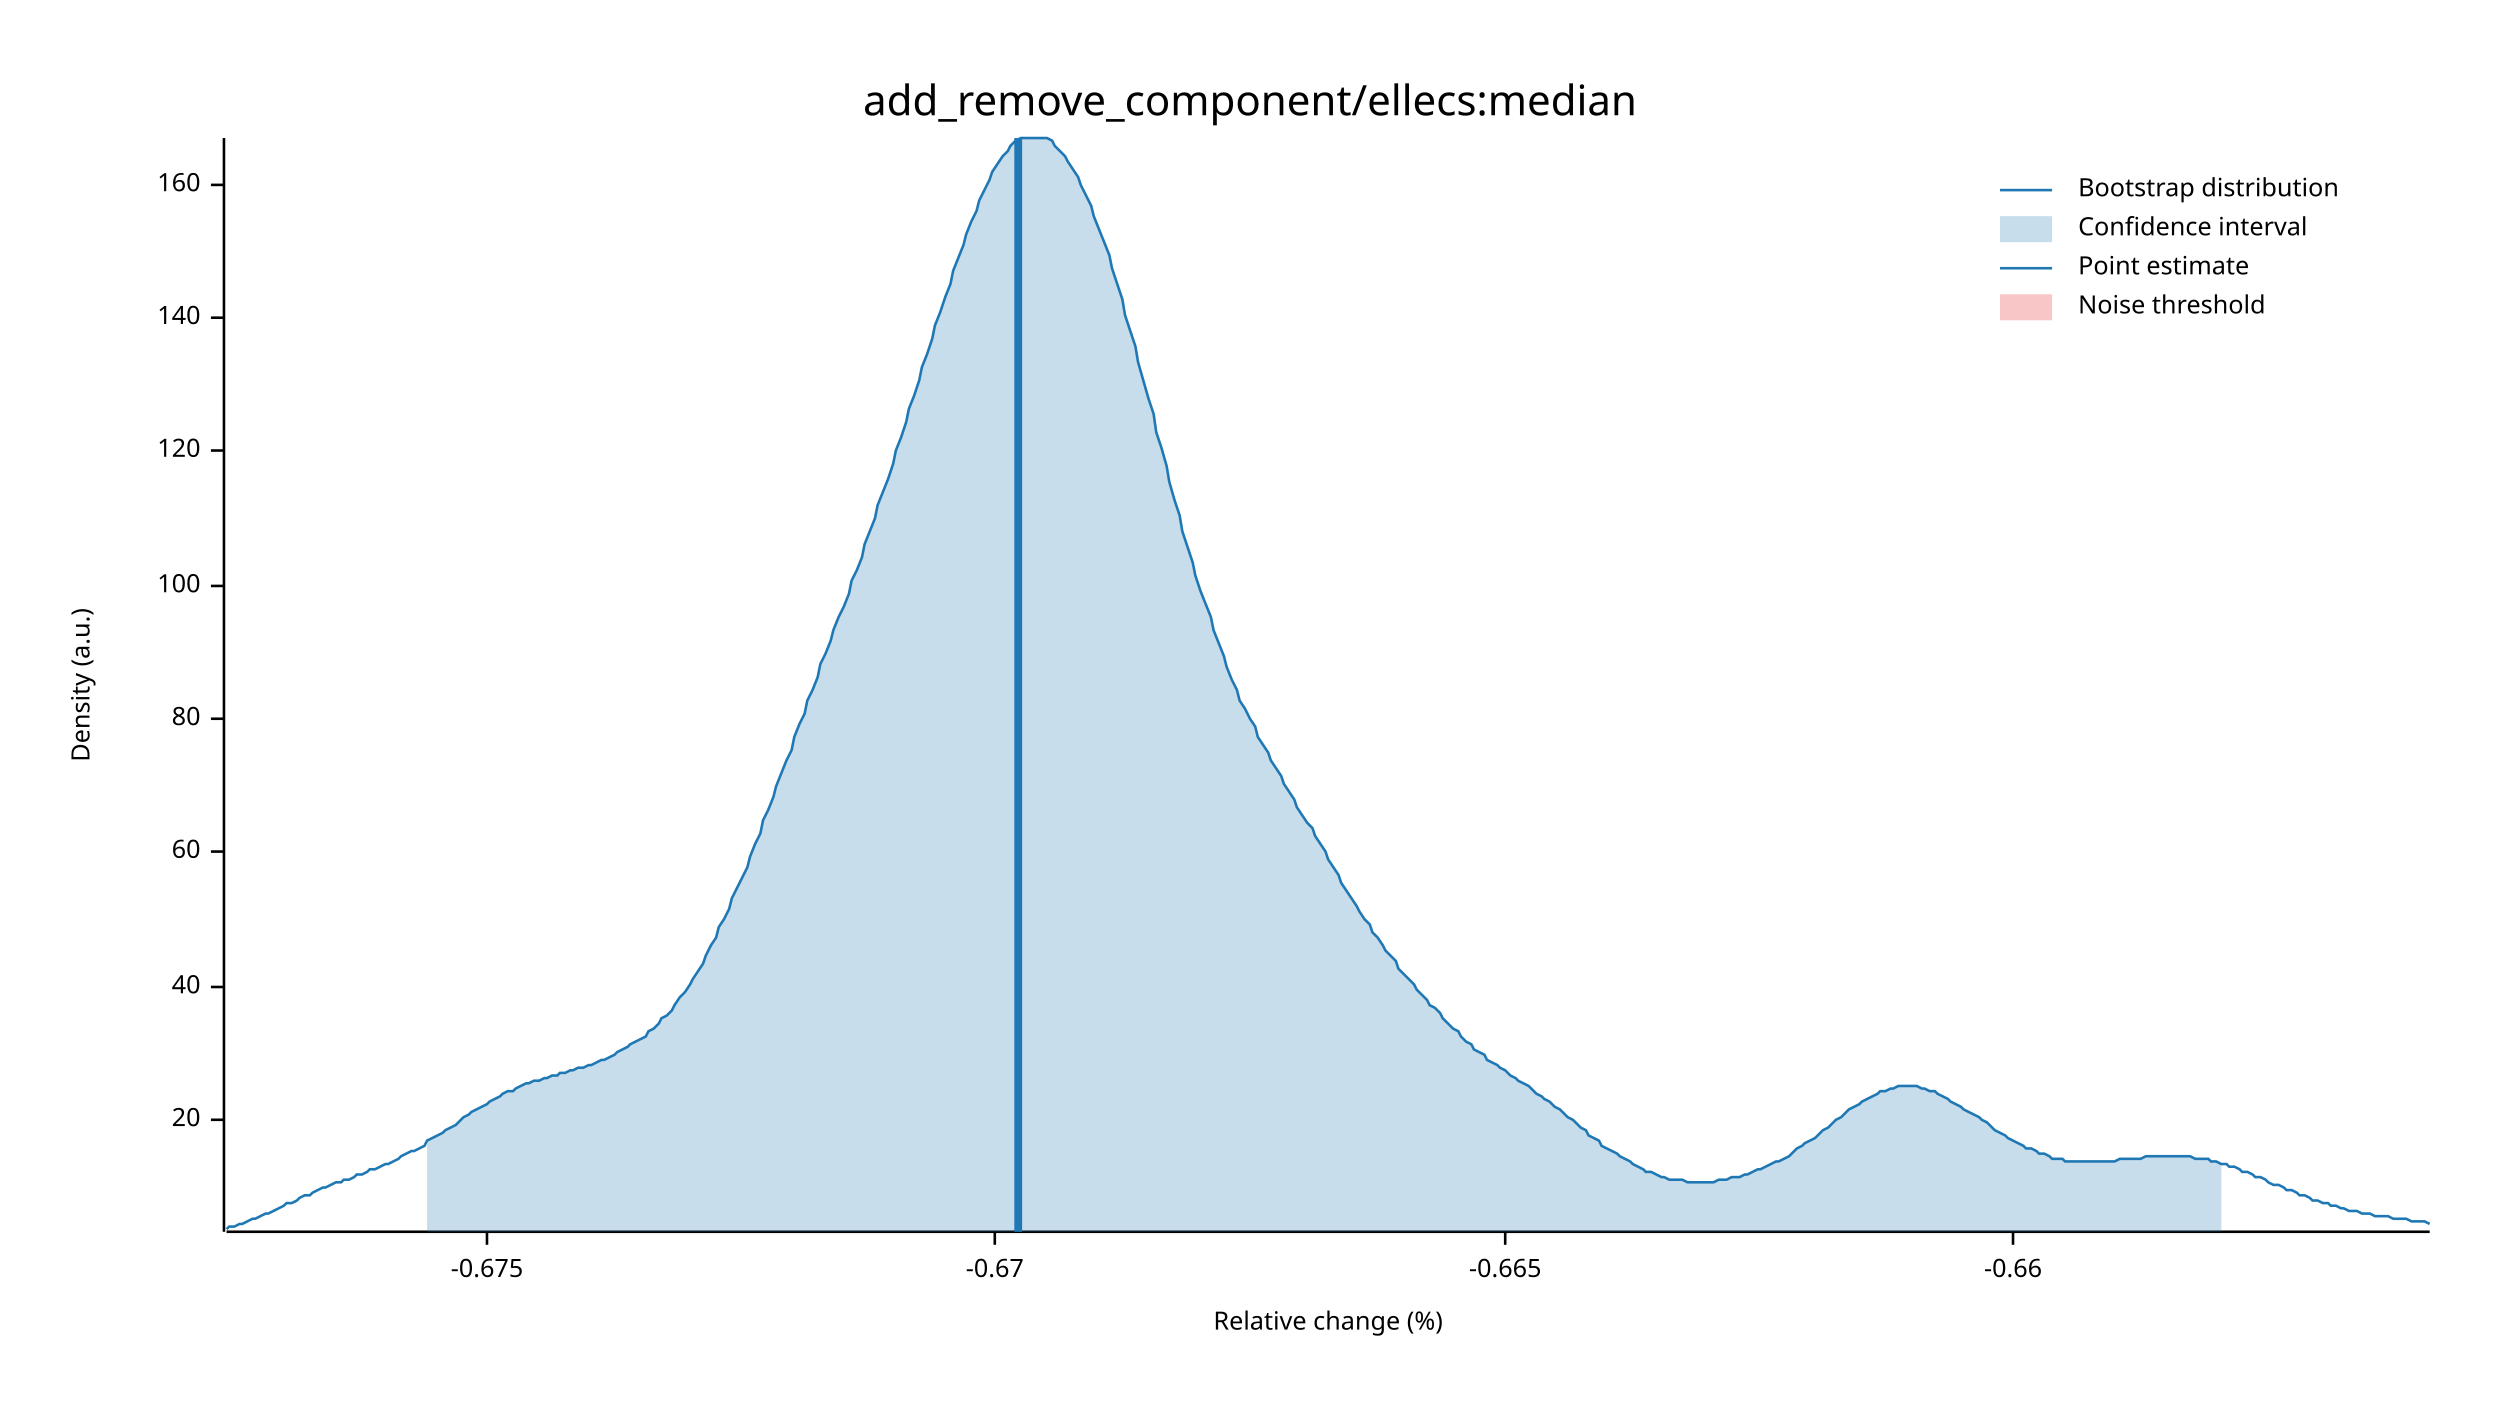
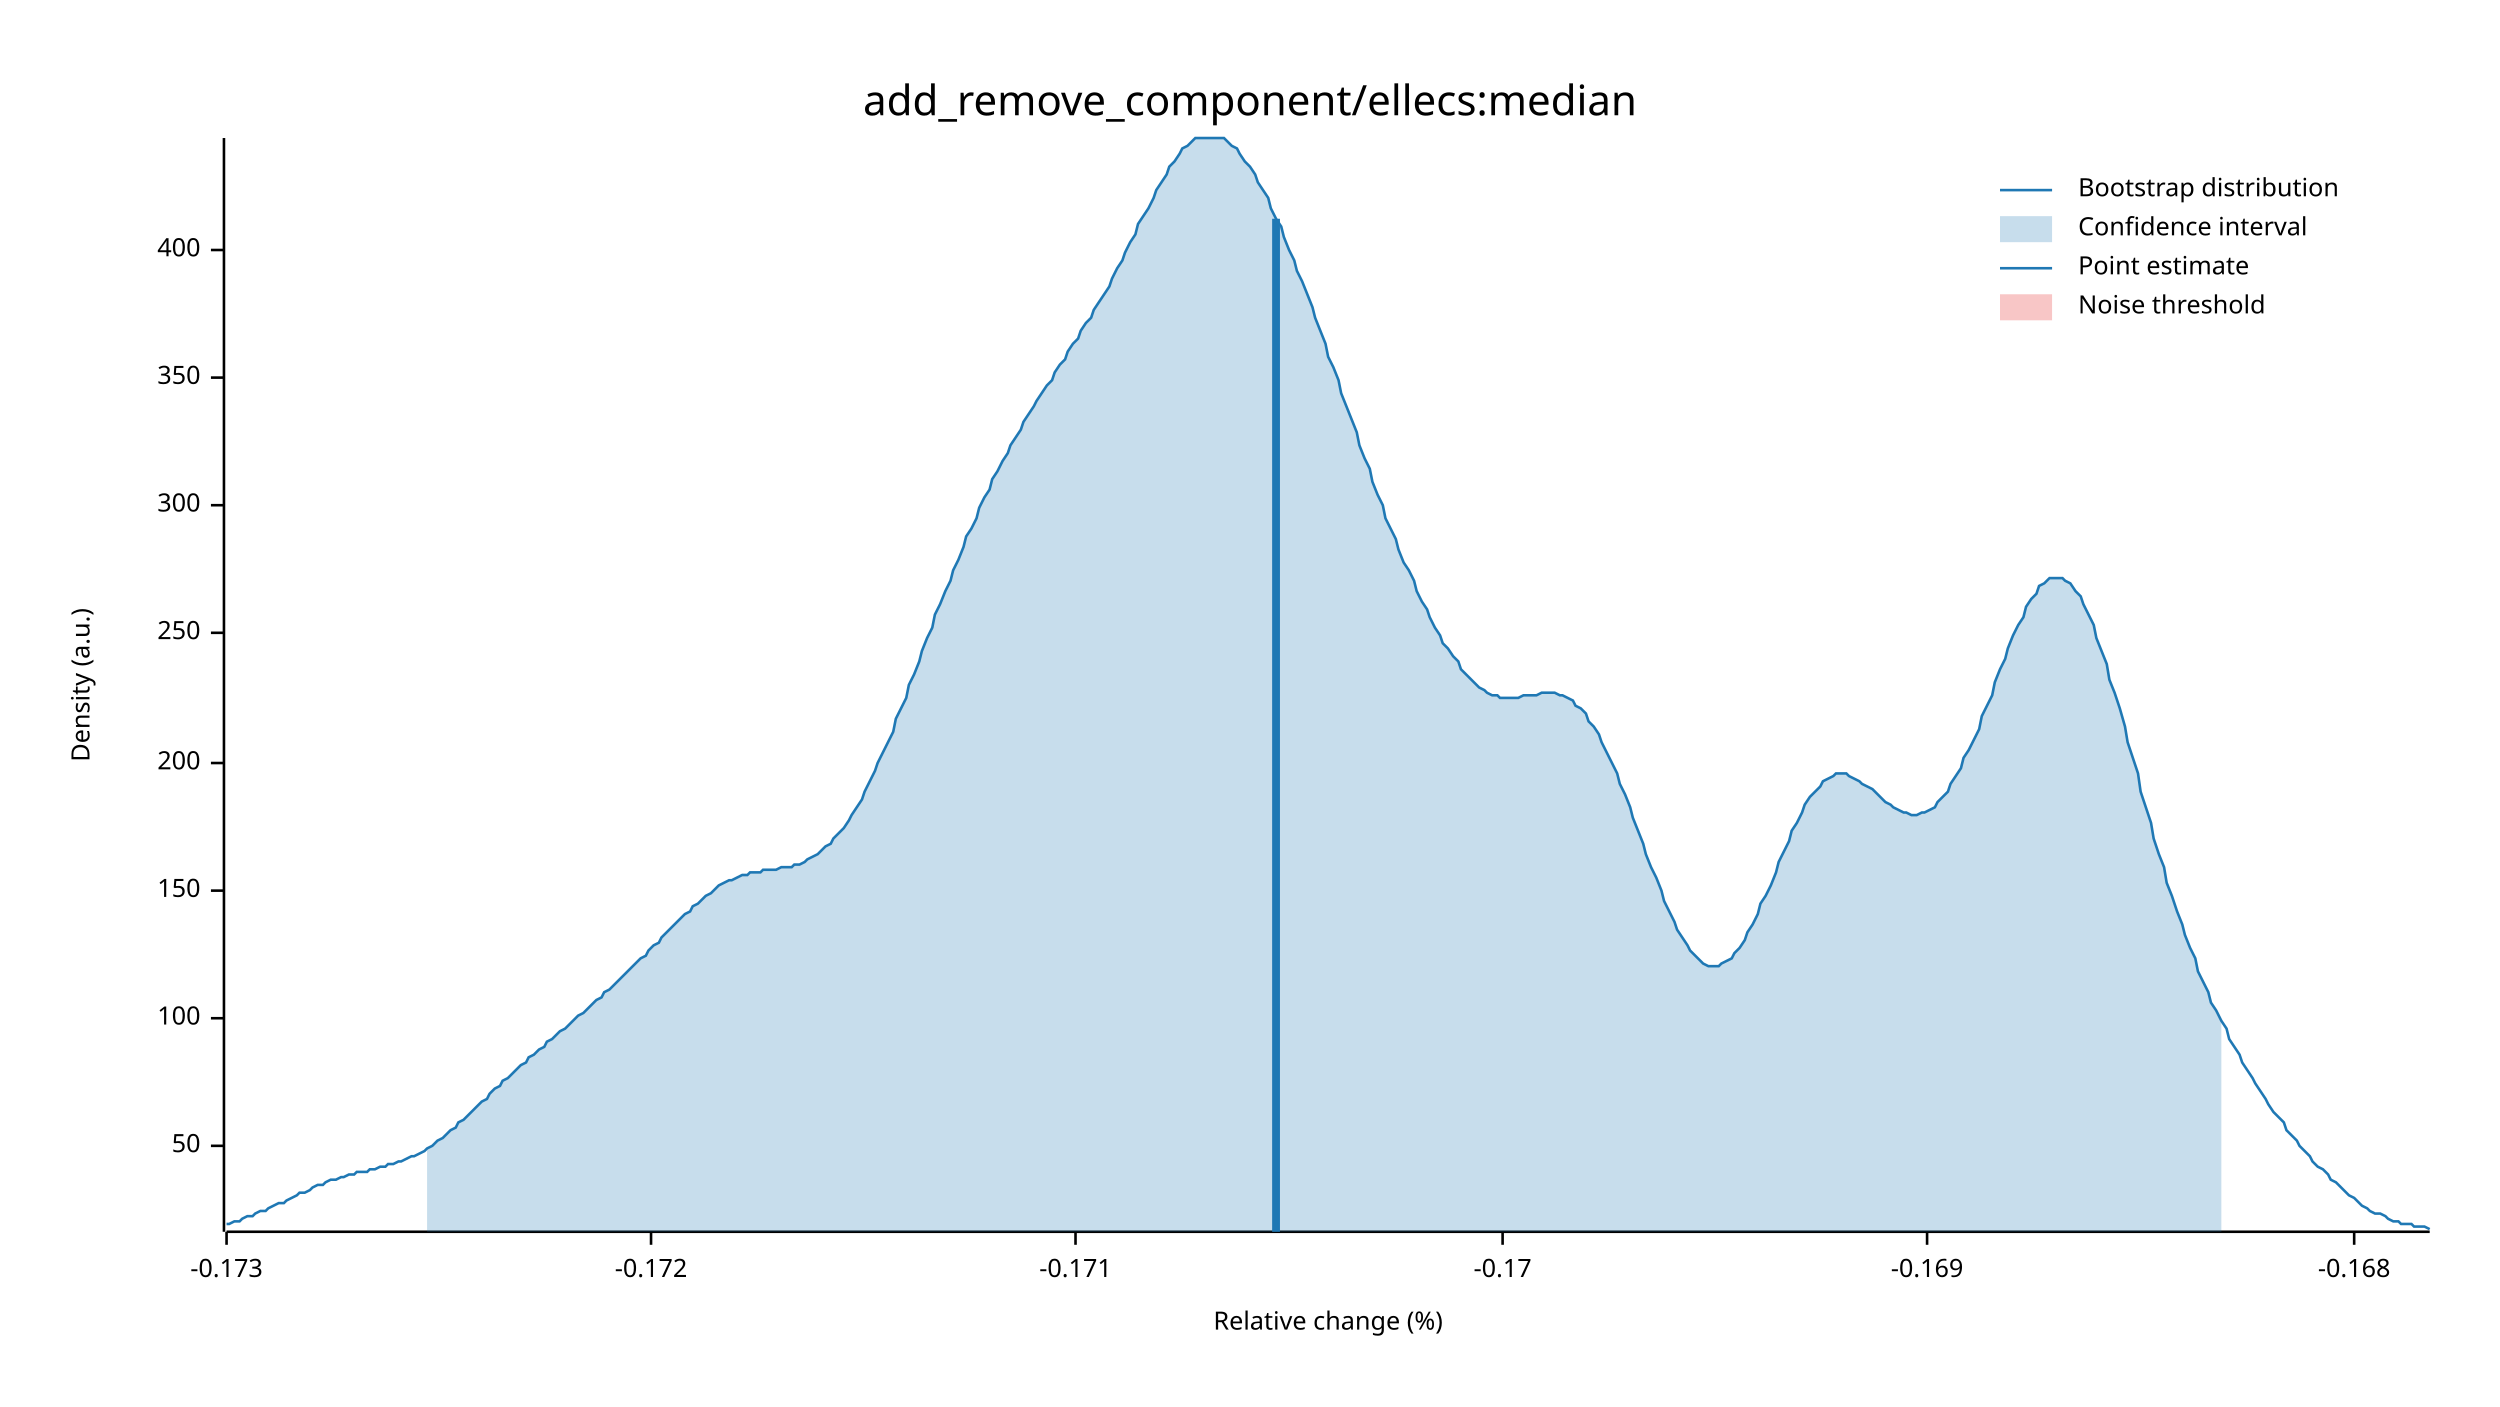
<svg xmlns="http://www.w3.org/2000/svg" width="960" height="540" viewBox="0 0 960 540">
  <text x="480" y="32" dy="0.76em" text-anchor="middle" font-family="sans-serif" font-size="16.129" opacity="1" fill="#000000">
add_remove_component/ellecs:median
</text>
  <text x="27" y="263" dy="0.76em" text-anchor="middle" font-family="sans-serif" font-size="9.677" opacity="1" fill="#000000" transform="rotate(270, 27, 263)">
Density (a.u.)
</text>
  <text x="510" y="513" dy="-0.5ex" text-anchor="middle" font-family="sans-serif" font-size="9.677" opacity="1" fill="#000000">
Relative change (%)
</text>
  <polyline fill="none" opacity="1" stroke="#000000" stroke-width="1" points="86,53 86,473 " />
-   <text x="77" y="430" dy="0.5ex" text-anchor="end" font-family="sans-serif" font-size="9.677" opacity="1" fill="#000000">
- 20
+   <text x="77" y="440" dy="0.5ex" text-anchor="end" font-family="sans-serif" font-size="9.677" opacity="1" fill="#000000">
+ 50
</text>
-   <polyline fill="none" opacity="1" stroke="#000000" stroke-width="1" points="81,430 86,430 " />
-   <text x="77" y="379" dy="0.5ex" text-anchor="end" font-family="sans-serif" font-size="9.677" opacity="1" fill="#000000">
- 40
- </text>
-   <polyline fill="none" opacity="1" stroke="#000000" stroke-width="1" points="81,379 86,379 " />
-   <text x="77" y="327" dy="0.5ex" text-anchor="end" font-family="sans-serif" font-size="9.677" opacity="1" fill="#000000">
- 60
- </text>
-   <polyline fill="none" opacity="1" stroke="#000000" stroke-width="1" points="81,327 86,327 " />
-   <text x="77" y="276" dy="0.5ex" text-anchor="end" font-family="sans-serif" font-size="9.677" opacity="1" fill="#000000">
- 80
- </text>
-   <polyline fill="none" opacity="1" stroke="#000000" stroke-width="1" points="81,276 86,276 " />
-   <text x="77" y="225" dy="0.5ex" text-anchor="end" font-family="sans-serif" font-size="9.677" opacity="1" fill="#000000">
+   <polyline fill="none" opacity="1" stroke="#000000" stroke-width="1" points="81,440 86,440 " />
+   <text x="77" y="391" dy="0.5ex" text-anchor="end" font-family="sans-serif" font-size="9.677" opacity="1" fill="#000000">
100
</text>
-   <polyline fill="none" opacity="1" stroke="#000000" stroke-width="1" points="81,225 86,225 " />
-   <text x="77" y="173" dy="0.5ex" text-anchor="end" font-family="sans-serif" font-size="9.677" opacity="1" fill="#000000">
- 120
+   <polyline fill="none" opacity="1" stroke="#000000" stroke-width="1" points="81,391 86,391 " />
+   <text x="77" y="342" dy="0.5ex" text-anchor="end" font-family="sans-serif" font-size="9.677" opacity="1" fill="#000000">
+ 150
</text>
-   <polyline fill="none" opacity="1" stroke="#000000" stroke-width="1" points="81,173 86,173 " />
-   <text x="77" y="122" dy="0.5ex" text-anchor="end" font-family="sans-serif" font-size="9.677" opacity="1" fill="#000000">
- 140
+   <polyline fill="none" opacity="1" stroke="#000000" stroke-width="1" points="81,342 86,342 " />
+   <text x="77" y="293" dy="0.5ex" text-anchor="end" font-family="sans-serif" font-size="9.677" opacity="1" fill="#000000">
+ 200
</text>
-   <polyline fill="none" opacity="1" stroke="#000000" stroke-width="1" points="81,122 86,122 " />
-   <text x="77" y="71" dy="0.5ex" text-anchor="end" font-family="sans-serif" font-size="9.677" opacity="1" fill="#000000">
- 160
+   <polyline fill="none" opacity="1" stroke="#000000" stroke-width="1" points="81,293 86,293 " />
+   <text x="77" y="243" dy="0.5ex" text-anchor="end" font-family="sans-serif" font-size="9.677" opacity="1" fill="#000000">
+ 250
</text>
-   <polyline fill="none" opacity="1" stroke="#000000" stroke-width="1" points="81,71 86,71 " />
+   <polyline fill="none" opacity="1" stroke="#000000" stroke-width="1" points="81,243 86,243 " />
+   <text x="77" y="194" dy="0.5ex" text-anchor="end" font-family="sans-serif" font-size="9.677" opacity="1" fill="#000000">
+ 300
+ </text>
+   <polyline fill="none" opacity="1" stroke="#000000" stroke-width="1" points="81,194 86,194 " />
+   <text x="77" y="145" dy="0.5ex" text-anchor="end" font-family="sans-serif" font-size="9.677" opacity="1" fill="#000000">
+ 350
+ </text>
+   <polyline fill="none" opacity="1" stroke="#000000" stroke-width="1" points="81,145 86,145 " />
+   <text x="77" y="96" dy="0.5ex" text-anchor="end" font-family="sans-serif" font-size="9.677" opacity="1" fill="#000000">
+ 400
+ </text>
+   <polyline fill="none" opacity="1" stroke="#000000" stroke-width="1" points="81,96 86,96 " />
  <polyline fill="none" opacity="1" stroke="#000000" stroke-width="1" points="87,473 933,473 " />
-   <text x="187" y="483" dy="0.76em" text-anchor="middle" font-family="sans-serif" font-size="9.677" opacity="1" fill="#000000">
- -0.675
+   <text x="87" y="483" dy="0.76em" text-anchor="middle" font-family="sans-serif" font-size="9.677" opacity="1" fill="#000000">
+ -0.173
</text>
-   <polyline fill="none" opacity="1" stroke="#000000" stroke-width="1" points="187,473 187,478 " />
-   <text x="382" y="483" dy="0.76em" text-anchor="middle" font-family="sans-serif" font-size="9.677" opacity="1" fill="#000000">
- -0.67
+   <polyline fill="none" opacity="1" stroke="#000000" stroke-width="1" points="87,473 87,478 " />
+   <text x="250" y="483" dy="0.76em" text-anchor="middle" font-family="sans-serif" font-size="9.677" opacity="1" fill="#000000">
+ -0.172
</text>
-   <polyline fill="none" opacity="1" stroke="#000000" stroke-width="1" points="382,473 382,478 " />
-   <text x="578" y="483" dy="0.76em" text-anchor="middle" font-family="sans-serif" font-size="9.677" opacity="1" fill="#000000">
- -0.665
+   <polyline fill="none" opacity="1" stroke="#000000" stroke-width="1" points="250,473 250,478 " />
+   <text x="413" y="483" dy="0.76em" text-anchor="middle" font-family="sans-serif" font-size="9.677" opacity="1" fill="#000000">
+ -0.171
</text>
-   <polyline fill="none" opacity="1" stroke="#000000" stroke-width="1" points="578,473 578,478 " />
-   <text x="773" y="483" dy="0.76em" text-anchor="middle" font-family="sans-serif" font-size="9.677" opacity="1" fill="#000000">
- -0.66
+   <polyline fill="none" opacity="1" stroke="#000000" stroke-width="1" points="413,473 413,478 " />
+   <text x="577" y="483" dy="0.76em" text-anchor="middle" font-family="sans-serif" font-size="9.677" opacity="1" fill="#000000">
+ -0.17
</text>
-   <polyline fill="none" opacity="1" stroke="#000000" stroke-width="1" points="773,473 773,478 " />
-   <polyline fill="none" opacity="1" stroke="#1F78B4" stroke-width="1" points="87,472 88,471 90,471 92,470 93,470 95,469 97,468 98,468 100,467 102,466 103,466 105,465 107,464 109,463 110,462 112,462 114,461 115,460 117,459 119,459 120,458 122,457 124,456 125,456 127,455 129,454 131,454 132,453 134,453 136,452 137,451 139,451 141,450 142,449 144,449 146,448 148,447 149,447 151,446 153,445 154,444 156,443 158,442 159,442 161,441 163,440 164,438 166,437 168,436 170,435 171,434 173,433 175,432 176,431 178,429 180,428 181,427 183,426 185,425 187,424 188,423 190,422 192,421 193,420 195,419 197,419 198,418 200,417 202,416 203,416 205,415 207,415 209,414 210,414 212,413 214,413 215,412 217,412 219,411 220,411 222,410 224,410 226,409 227,409 229,408 231,407 232,407 234,406 236,405 237,404 239,403 241,402 242,401 244,400 246,399 248,398 249,396 251,395 253,393 254,391 256,390 258,388 259,386 261,383 263,381 265,378 266,376 268,373 270,370 271,367 273,363 275,360 276,356 278,353 280,349 281,345 283,341 285,337 287,333 288,329 290,324 292,320 293,315 295,311 297,306 298,302 300,297 302,292 304,288 305,283 307,278 309,274 310,269 312,265 314,260 315,255 317,251 319,246 320,242 322,237 324,233 326,228 327,223 329,219 331,214 332,209 334,204 336,199 337,194 339,189 341,184 343,178 344,173 346,168 348,162 349,157 351,152 353,146 354,141 356,136 358,130 359,125 361,120 363,114 365,109 366,104 368,99 370,94 371,90 373,85 375,81 376,77 378,73 380,69 381,66 383,63 385,60 387,58 388,56 390,54 392,53 393,53 395,53 397,53 398,53 400,53 402,53 404,54 405,56 407,58 409,60 410,62 412,65 414,68 415,71 417,75 419,79 420,83 422,88 424,93 426,98 427,103 429,109 431,115 432,121 434,127 436,133 437,139 439,146 441,153 443,159 444,166 446,172 448,179 449,185 451,192 453,198 454,204 456,210 458,216 459,221 461,227 463,232 465,237 466,242 468,247 470,252 471,256 473,261 475,265 476,269 478,272 480,276 482,279 483,283 485,286 487,289 488,292 490,295 492,298 493,301 495,304 497,307 498,310 500,313 502,316 504,318 505,321 507,324 509,327 510,330 512,333 514,336 515,339 517,342 519,345 521,348 522,350 524,353 526,355 527,358 529,360 531,363 532,365 534,367 536,369 537,372 539,374 541,376 543,378 544,380 546,382 548,384 549,386 551,387 553,389 554,391 556,393 558,395 560,396 561,398 563,400 565,401 566,403 568,404 570,405 571,407 573,408 575,409 576,410 578,411 580,413 582,414 583,415 585,416 587,417 588,418 590,420 592,421 593,422 595,423 597,425 599,426 600,427 602,429 604,430 605,431 607,433 609,434 610,436 612,437 614,438 615,440 617,441 619,442 621,443 622,444 624,445 626,446 627,447 629,448 631,449 632,450 634,450 636,451 638,452 639,452 641,453 643,453 644,453 646,453 648,454 649,454 651,454 653,454 654,454 656,454 658,454 660,453 661,453 663,453 665,452 666,452 668,452 670,451 671,451 673,450 675,449 676,449 678,448 680,447 682,446 683,446 685,445 687,444 688,443 690,441 692,440 693,439 695,438 697,437 699,435 700,434 702,433 704,431 705,430 707,429 709,427 710,426 712,425 714,424 715,423 717,422 719,421 721,420 722,419 724,419 726,418 727,418 729,417 731,417 732,417 734,417 736,417 738,418 739,418 741,419 743,419 744,420 746,421 748,422 749,423 751,424 753,425 754,426 756,427 758,428 760,429 761,430 763,431 765,433 766,434 768,435 770,436 771,437 773,438 775,439 777,440 778,441 780,441 782,442 783,443 785,443 787,444 788,445 790,445 792,445 793,446 795,446 797,446 799,446 800,446 802,446 804,446 805,446 807,446 809,446 810,446 812,446 814,445 816,445 817,445 819,445 821,445 822,445 824,444 826,444 827,444 829,444 831,444 832,444 834,444 836,444 838,444 839,444 841,444 843,445 844,445 846,445 848,445 849,446 851,446 853,447 855,447 856,448 858,448 860,449 861,450 863,450 865,451 866,452 868,452 870,453 871,454 873,455 875,455 877,456 878,457 880,457 882,458 883,459 885,459 887,460 888,461 890,461 892,462 894,462 895,463 897,463 899,464 900,464 902,465 904,465 905,465 907,466 909,466 910,466 912,467 914,467 916,467 917,467 919,468 921,468 922,468 924,468 926,469 927,469 929,469 931,469 933,470 " />
-   <polygon opacity="0.25" fill="#1F78B4" points="164,438 166,437 168,436 170,435 171,434 173,433 175,432 176,431 178,429 180,428 181,427 183,426 185,425 187,424 188,423 190,422 192,421 193,420 195,419 197,419 198,418 200,417 202,416 203,416 205,415 207,415 209,414 210,414 212,413 214,413 215,412 217,412 219,411 220,411 222,410 224,410 226,409 227,409 229,408 231,407 232,407 234,406 236,405 237,404 239,403 241,402 242,401 244,400 246,399 248,398 249,396 251,395 253,393 254,391 256,390 258,388 259,386 261,383 263,381 265,378 266,376 268,373 270,370 271,367 273,363 275,360 276,356 278,353 280,349 281,345 283,341 285,337 287,333 288,329 290,324 292,320 293,315 295,311 297,306 298,302 300,297 302,292 304,288 305,283 307,278 309,274 310,269 312,265 314,260 315,255 317,251 319,246 320,242 322,237 324,233 326,228 327,223 329,219 331,214 332,209 334,204 336,199 337,194 339,189 341,184 343,178 344,173 346,168 348,162 349,157 351,152 353,146 354,141 356,136 358,130 359,125 361,120 363,114 365,109 366,104 368,99 370,94 371,90 373,85 375,81 376,77 378,73 380,69 381,66 383,63 385,60 387,58 388,56 390,54 392,53 393,53 395,53 397,53 398,53 400,53 402,53 404,54 405,56 407,58 409,60 410,62 412,65 414,68 415,71 417,75 419,79 420,83 422,88 424,93 426,98 427,103 429,109 431,115 432,121 434,127 436,133 437,139 439,146 441,153 443,159 444,166 446,172 448,179 449,185 451,192 453,198 454,204 456,210 458,216 459,221 461,227 463,232 465,237 466,242 468,247 470,252 471,256 473,261 475,265 476,269 478,272 480,276 482,279 483,283 485,286 487,289 488,292 490,295 492,298 493,301 495,304 497,307 498,310 500,313 502,316 504,318 505,321 507,324 509,327 510,330 512,333 514,336 515,339 517,342 519,345 521,348 522,350 524,353 526,355 527,358 529,360 531,363 532,365 534,367 536,369 537,372 539,374 541,376 543,378 544,380 546,382 548,384 549,386 551,387 553,389 554,391 556,393 558,395 560,396 561,398 563,400 565,401 566,403 568,404 570,405 571,407 573,408 575,409 576,410 578,411 580,413 582,414 583,415 585,416 587,417 588,418 590,420 592,421 593,422 595,423 597,425 599,426 600,427 602,429 604,430 605,431 607,433 609,434 610,436 612,437 614,438 615,440 617,441 619,442 621,443 622,444 624,445 626,446 627,447 629,448 631,449 632,450 634,450 636,451 638,452 639,452 641,453 643,453 644,453 646,453 648,454 649,454 651,454 653,454 654,454 656,454 658,454 660,453 661,453 663,453 665,452 666,452 668,452 670,451 671,451 673,450 675,449 676,449 678,448 680,447 682,446 683,446 685,445 687,444 688,443 690,441 692,440 693,439 695,438 697,437 699,435 700,434 702,433 704,431 705,430 707,429 709,427 710,426 712,425 714,424 715,423 717,422 719,421 721,420 722,419 724,419 726,418 727,418 729,417 731,417 732,417 734,417 736,417 738,418 739,418 741,419 743,419 744,420 746,421 748,422 749,423 751,424 753,425 754,426 756,427 758,428 760,429 761,430 763,431 765,433 766,434 768,435 770,436 771,437 773,438 775,439 777,440 778,441 780,441 782,442 783,443 785,443 787,444 788,445 790,445 792,445 793,446 795,446 797,446 799,446 800,446 802,446 804,446 805,446 807,446 809,446 810,446 812,446 814,445 816,445 817,445 819,445 821,445 822,445 824,444 826,444 827,444 829,444 831,444 832,444 834,444 836,444 838,444 839,444 841,444 843,445 844,445 846,445 848,445 849,446 851,446 853,447 853,473 164,473 " />
-   <polyline fill="none" opacity="1" stroke="#1F78B4" stroke-width="3" points="391,473 391,53 " />
+   <polyline fill="none" opacity="1" stroke="#000000" stroke-width="1" points="577,473 577,478 " />
+   <text x="740" y="483" dy="0.76em" text-anchor="middle" font-family="sans-serif" font-size="9.677" opacity="1" fill="#000000">
+ -0.169
+ </text>
+   <polyline fill="none" opacity="1" stroke="#000000" stroke-width="1" points="740,473 740,478 " />
+   <text x="904" y="483" dy="0.76em" text-anchor="middle" font-family="sans-serif" font-size="9.677" opacity="1" fill="#000000">
+ -0.168
+ </text>
+   <polyline fill="none" opacity="1" stroke="#000000" stroke-width="1" points="904,473 904,478 " />
+   <polyline fill="none" opacity="1" stroke="#1F78B4" stroke-width="1" points="87,470 88,470 90,469 92,469 93,468 95,467 97,467 98,466 100,465 102,465 103,464 105,463 107,462 109,462 110,461 112,460 114,459 115,458 117,458 119,457 120,456 122,455 124,455 125,454 127,453 129,453 131,452 132,452 134,451 136,451 137,450 139,450 141,450 142,449 144,449 146,448 148,448 149,447 151,447 153,446 154,446 156,445 158,444 159,444 161,443 163,442 164,441 166,440 168,438 170,437 171,436 173,434 175,433 176,431 178,430 180,428 181,427 183,425 185,423 187,422 188,420 190,418 192,417 193,415 195,414 197,412 198,411 200,409 202,408 203,406 205,405 207,403 209,402 210,400 212,399 214,397 215,396 217,395 219,393 220,392 222,390 224,389 226,387 227,386 229,384 231,383 232,381 234,380 236,378 237,377 239,375 241,373 242,372 244,370 246,368 248,367 249,365 251,363 253,362 254,360 256,358 258,356 259,355 261,353 263,351 265,350 266,348 268,347 270,345 271,344 273,343 275,341 276,340 278,339 280,338 281,338 283,337 285,336 287,336 288,335 290,335 292,335 293,334 295,334 297,334 298,334 300,333 302,333 304,333 305,332 307,332 309,331 310,330 312,329 314,328 315,327 317,325 319,324 320,322 322,320 324,318 326,315 327,313 329,310 331,307 332,304 334,300 336,296 337,293 339,289 341,285 343,281 344,276 346,272 348,268 349,263 351,259 353,254 354,250 356,245 358,241 359,236 361,232 363,227 365,223 366,219 368,215 370,210 371,206 373,203 375,199 376,195 378,191 380,188 381,184 383,181 385,177 387,174 388,171 390,168 392,165 393,162 395,159 397,156 398,154 400,151 402,148 404,146 405,143 407,140 409,138 410,135 412,132 414,130 415,127 417,124 419,122 420,119 422,116 424,113 426,110 427,107 429,103 431,100 432,97 434,93 436,90 437,86 439,83 441,80 443,76 444,73 446,70 448,67 449,64 451,62 453,59 454,57 456,56 458,54 459,53 461,53 463,53 465,53 466,53 468,53 470,53 471,54 473,56 475,57 476,59 478,62 480,64 482,67 483,70 485,73 487,76 488,80 490,84 492,87 493,91 495,96 497,100 498,104 500,108 502,113 504,118 505,122 507,127 509,132 510,137 512,141 514,146 515,151 517,156 519,161 521,166 522,171 524,176 526,180 527,185 529,190 531,194 532,199 534,203 536,207 537,211 539,216 541,219 543,223 544,227 546,231 548,234 549,237 551,241 553,244 554,247 556,249 558,252 560,254 561,257 563,259 565,261 566,262 568,264 570,265 571,266 573,267 575,267 576,268 578,268 580,268 582,268 583,268 585,267 587,267 588,267 590,267 592,266 593,266 595,266 597,266 599,267 600,267 602,268 604,269 605,271 607,272 609,274 610,277 612,279 614,282 615,285 617,289 619,293 621,297 622,301 624,305 626,310 627,314 629,319 631,324 632,328 634,333 636,337 638,342 639,346 641,350 643,354 644,357 646,360 648,363 649,365 651,367 653,369 654,370 656,371 658,371 660,371 661,370 663,369 665,368 666,366 668,364 670,361 671,358 673,355 675,351 676,347 678,344 680,340 682,335 683,331 685,327 687,323 688,319 690,316 692,312 693,309 695,306 697,304 699,302 700,300 702,299 704,298 705,297 707,297 709,297 710,298 712,299 714,300 715,301 717,302 719,303 721,305 722,306 724,308 726,309 727,310 729,311 731,312 732,312 734,313 736,313 738,312 739,312 741,311 743,310 744,308 746,306 748,304 749,301 751,298 753,295 754,291 756,288 758,284 760,280 761,275 763,271 765,267 766,262 768,257 770,253 771,249 773,244 775,240 777,237 778,233 780,230 782,228 783,225 785,224 787,222 788,222 790,222 792,222 793,223 795,224 797,227 799,229 800,232 802,236 804,240 805,245 807,250 809,255 810,261 812,266 814,272 816,279 817,285 819,291 821,297 822,304 824,310 826,316 827,322 829,328 831,333 832,339 834,344 836,350 838,355 839,359 841,364 843,368 844,373 846,377 848,381 849,385 851,388 853,392 855,395 856,399 858,402 860,405 861,408 863,411 865,414 866,416 868,419 870,422 871,424 873,427 875,429 877,431 878,434 880,436 882,438 883,440 885,442 887,444 888,446 890,448 892,449 894,451 895,453 897,454 899,456 900,457 902,459 904,460 905,461 907,463 909,464 910,465 912,466 914,466 916,467 917,468 919,469 921,469 922,470 924,470 926,470 927,471 929,471 931,471 933,472 " />
+   <polygon opacity="0.25" fill="#1F78B4" points="164,441 166,440 168,438 170,437 171,436 173,434 175,433 176,431 178,430 180,428 181,427 183,425 185,423 187,422 188,420 190,418 192,417 193,415 195,414 197,412 198,411 200,409 202,408 203,406 205,405 207,403 209,402 210,400 212,399 214,397 215,396 217,395 219,393 220,392 222,390 224,389 226,387 227,386 229,384 231,383 232,381 234,380 236,378 237,377 239,375 241,373 242,372 244,370 246,368 248,367 249,365 251,363 253,362 254,360 256,358 258,356 259,355 261,353 263,351 265,350 266,348 268,347 270,345 271,344 273,343 275,341 276,340 278,339 280,338 281,338 283,337 285,336 287,336 288,335 290,335 292,335 293,334 295,334 297,334 298,334 300,333 302,333 304,333 305,332 307,332 309,331 310,330 312,329 314,328 315,327 317,325 319,324 320,322 322,320 324,318 326,315 327,313 329,310 331,307 332,304 334,300 336,296 337,293 339,289 341,285 343,281 344,276 346,272 348,268 349,263 351,259 353,254 354,250 356,245 358,241 359,236 361,232 363,227 365,223 366,219 368,215 370,210 371,206 373,203 375,199 376,195 378,191 380,188 381,184 383,181 385,177 387,174 388,171 390,168 392,165 393,162 395,159 397,156 398,154 400,151 402,148 404,146 405,143 407,140 409,138 410,135 412,132 414,130 415,127 417,124 419,122 420,119 422,116 424,113 426,110 427,107 429,103 431,100 432,97 434,93 436,90 437,86 439,83 441,80 443,76 444,73 446,70 448,67 449,64 451,62 453,59 454,57 456,56 458,54 459,53 461,53 463,53 465,53 466,53 468,53 470,53 471,54 473,56 475,57 476,59 478,62 480,64 482,67 483,70 485,73 487,76 488,80 490,84 492,87 493,91 495,96 497,100 498,104 500,108 502,113 504,118 505,122 507,127 509,132 510,137 512,141 514,146 515,151 517,156 519,161 521,166 522,171 524,176 526,180 527,185 529,190 531,194 532,199 534,203 536,207 537,211 539,216 541,219 543,223 544,227 546,231 548,234 549,237 551,241 553,244 554,247 556,249 558,252 560,254 561,257 563,259 565,261 566,262 568,264 570,265 571,266 573,267 575,267 576,268 578,268 580,268 582,268 583,268 585,267 587,267 588,267 590,267 592,266 593,266 595,266 597,266 599,267 600,267 602,268 604,269 605,271 607,272 609,274 610,277 612,279 614,282 615,285 617,289 619,293 621,297 622,301 624,305 626,310 627,314 629,319 631,324 632,328 634,333 636,337 638,342 639,346 641,350 643,354 644,357 646,360 648,363 649,365 651,367 653,369 654,370 656,371 658,371 660,371 661,370 663,369 665,368 666,366 668,364 670,361 671,358 673,355 675,351 676,347 678,344 680,340 682,335 683,331 685,327 687,323 688,319 690,316 692,312 693,309 695,306 697,304 699,302 700,300 702,299 704,298 705,297 707,297 709,297 710,298 712,299 714,300 715,301 717,302 719,303 721,305 722,306 724,308 726,309 727,310 729,311 731,312 732,312 734,313 736,313 738,312 739,312 741,311 743,310 744,308 746,306 748,304 749,301 751,298 753,295 754,291 756,288 758,284 760,280 761,275 763,271 765,267 766,262 768,257 770,253 771,249 773,244 775,240 777,237 778,233 780,230 782,228 783,225 785,224 787,222 788,222 790,222 792,222 793,223 795,224 797,227 799,229 800,232 802,236 804,240 805,245 807,250 809,255 810,261 812,266 814,272 816,279 817,285 819,291 821,297 822,304 824,310 826,316 827,322 829,328 831,333 832,339 834,344 836,350 838,355 839,359 841,364 843,368 844,373 846,377 848,381 849,385 851,388 853,392 853,473 164,473 " />
+   <polyline fill="none" opacity="1" stroke="#1F78B4" stroke-width="3" points="490,473 490,84 " />
  <rect x="510" y="53" width="0" height="419" opacity="0.1" fill="#E31A1C" stroke="none" />
  <text x="798" y="68" dy="0.76em" text-anchor="start" font-family="sans-serif" font-size="9.677" opacity="1" fill="#000000">
Bootstrap distribution
</text>
  <text x="798" y="83" dy="0.76em" text-anchor="start" font-family="sans-serif" font-size="9.677" opacity="1" fill="#000000">
Confidence interval
</text>
  <text x="798" y="98" dy="0.76em" text-anchor="start" font-family="sans-serif" font-size="9.677" opacity="1" fill="#000000">
Point estimate
</text>
  <text x="798" y="113" dy="0.76em" text-anchor="start" font-family="sans-serif" font-size="9.677" opacity="1" fill="#000000">
Noise threshold
</text>
  <polyline fill="none" opacity="1" stroke="#1F78B4" stroke-width="1" points="768,73 788,73 " />
  <rect x="768" y="83" width="20" height="10" opacity="0.25" fill="#1F78B4" stroke="none" />
  <polyline fill="none" opacity="1" stroke="#1F78B4" stroke-width="1" points="768,103 788,103 " />
  <rect x="768" y="113" width="20" height="10" opacity="0.25" fill="#E31A1C" stroke="none" />
</svg>
